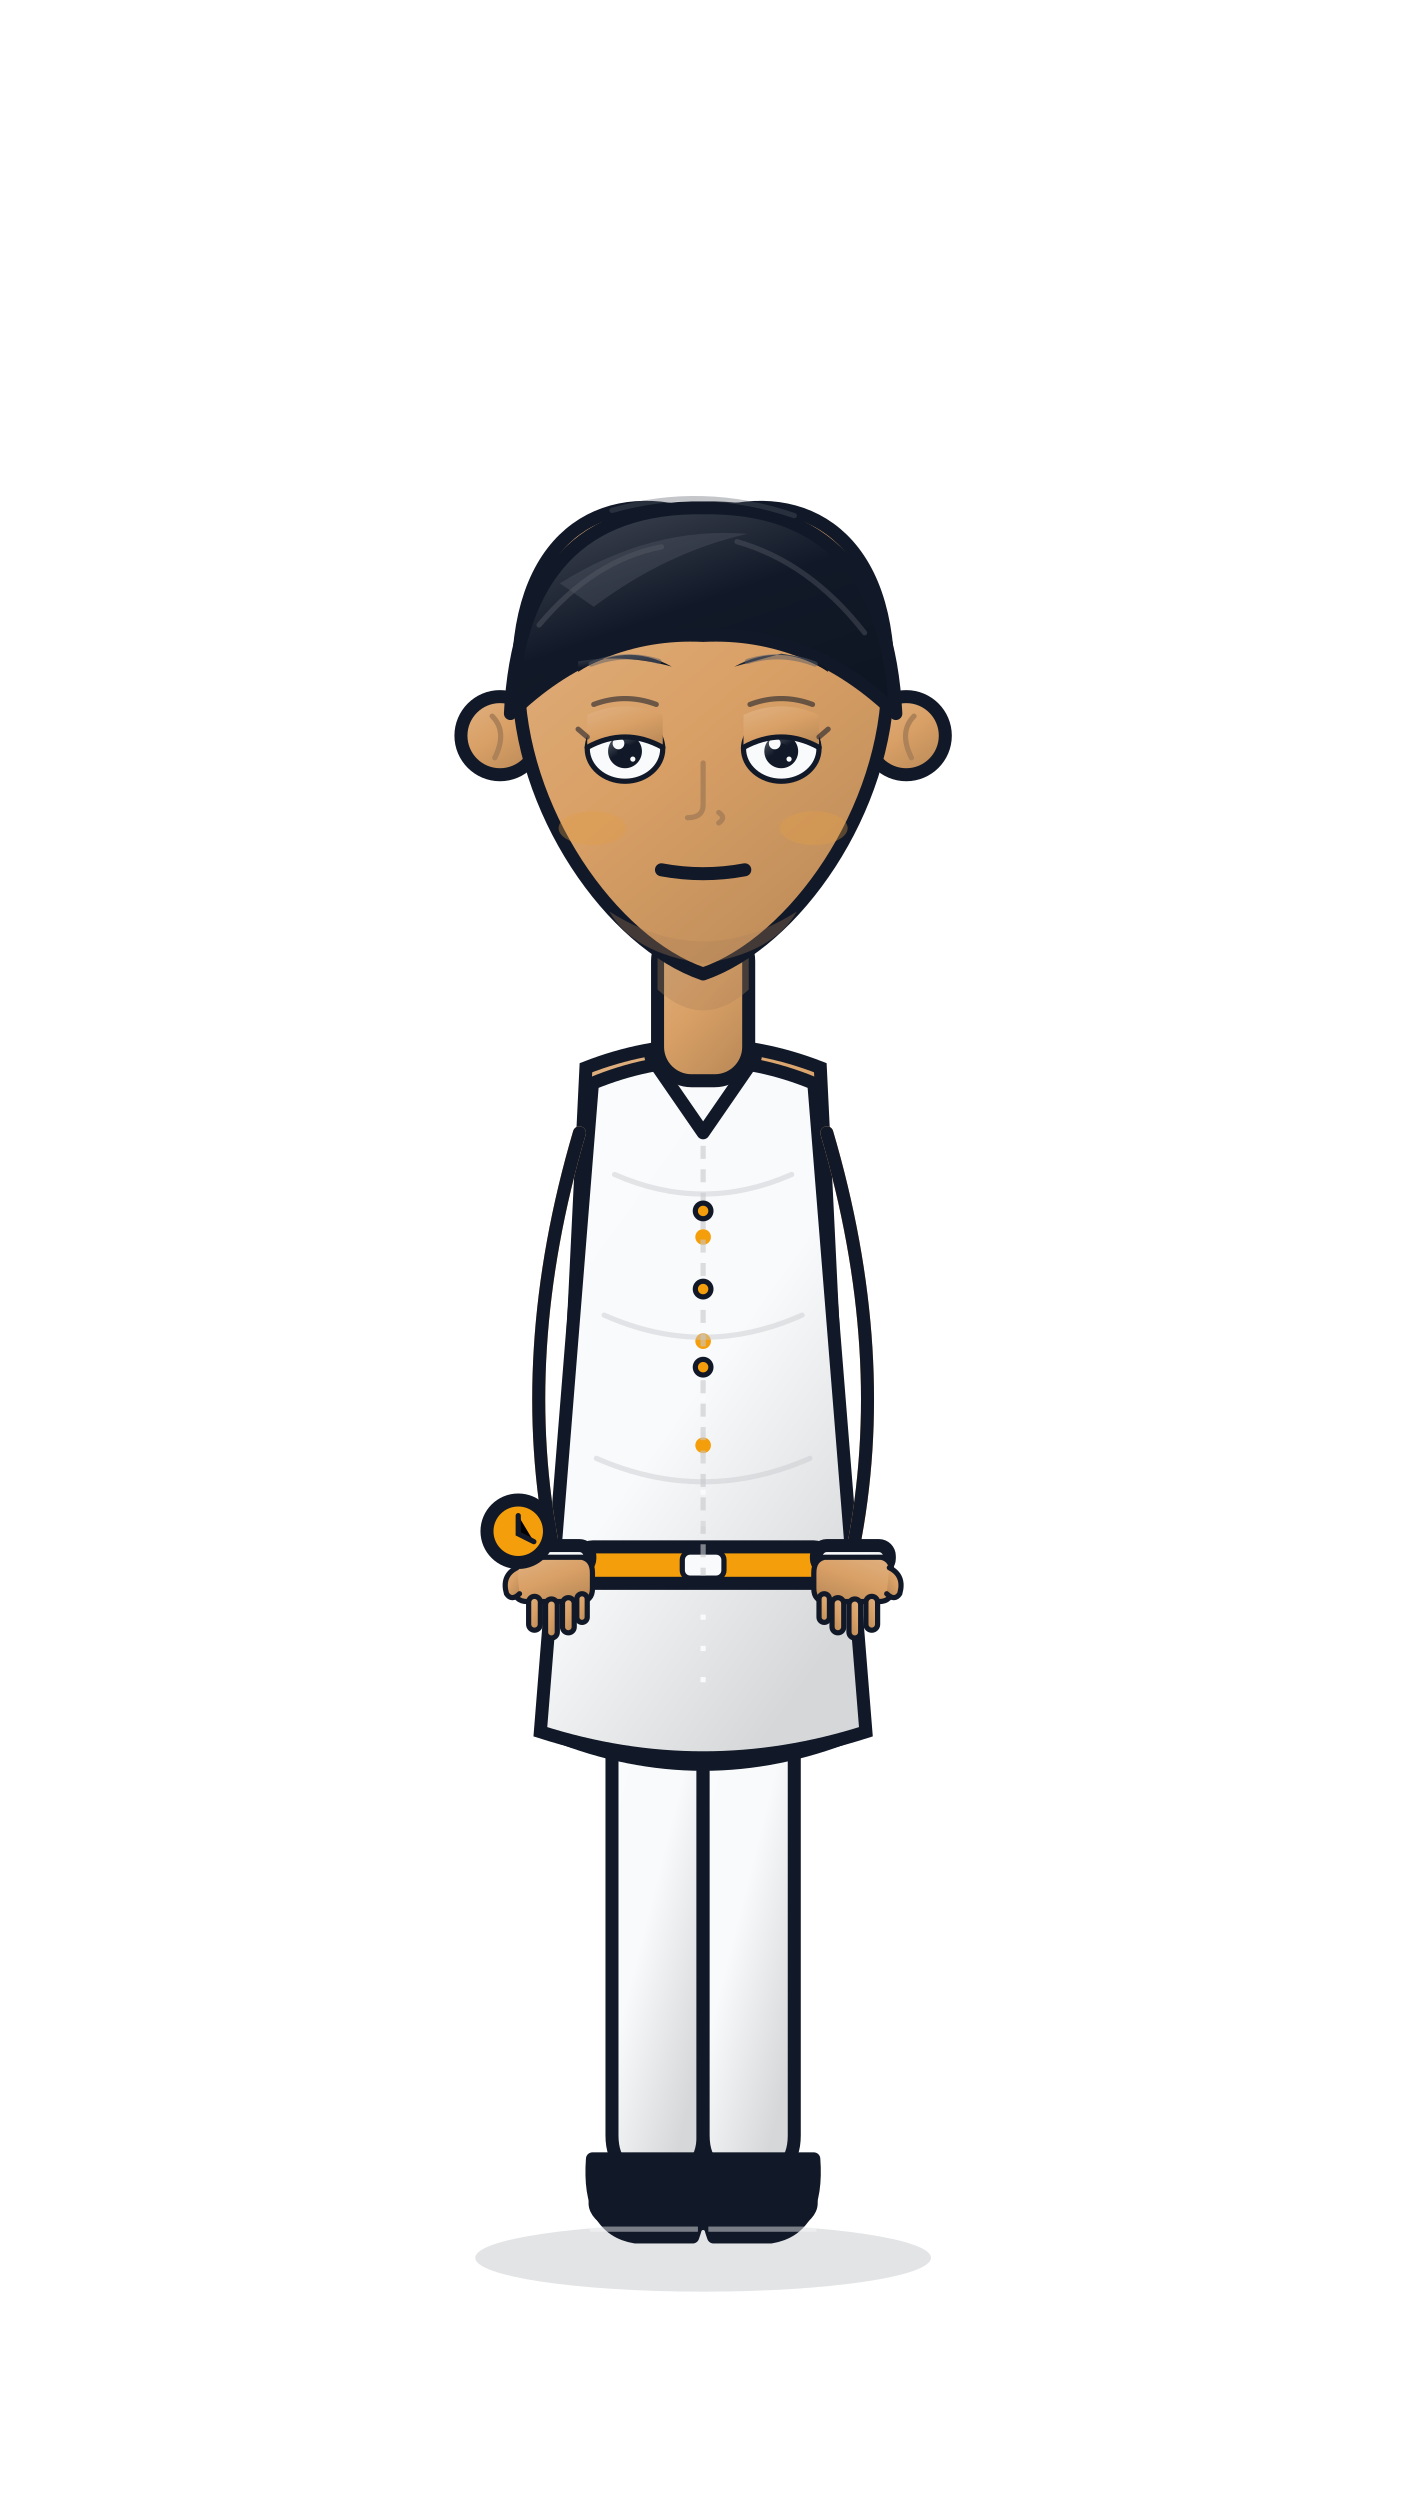
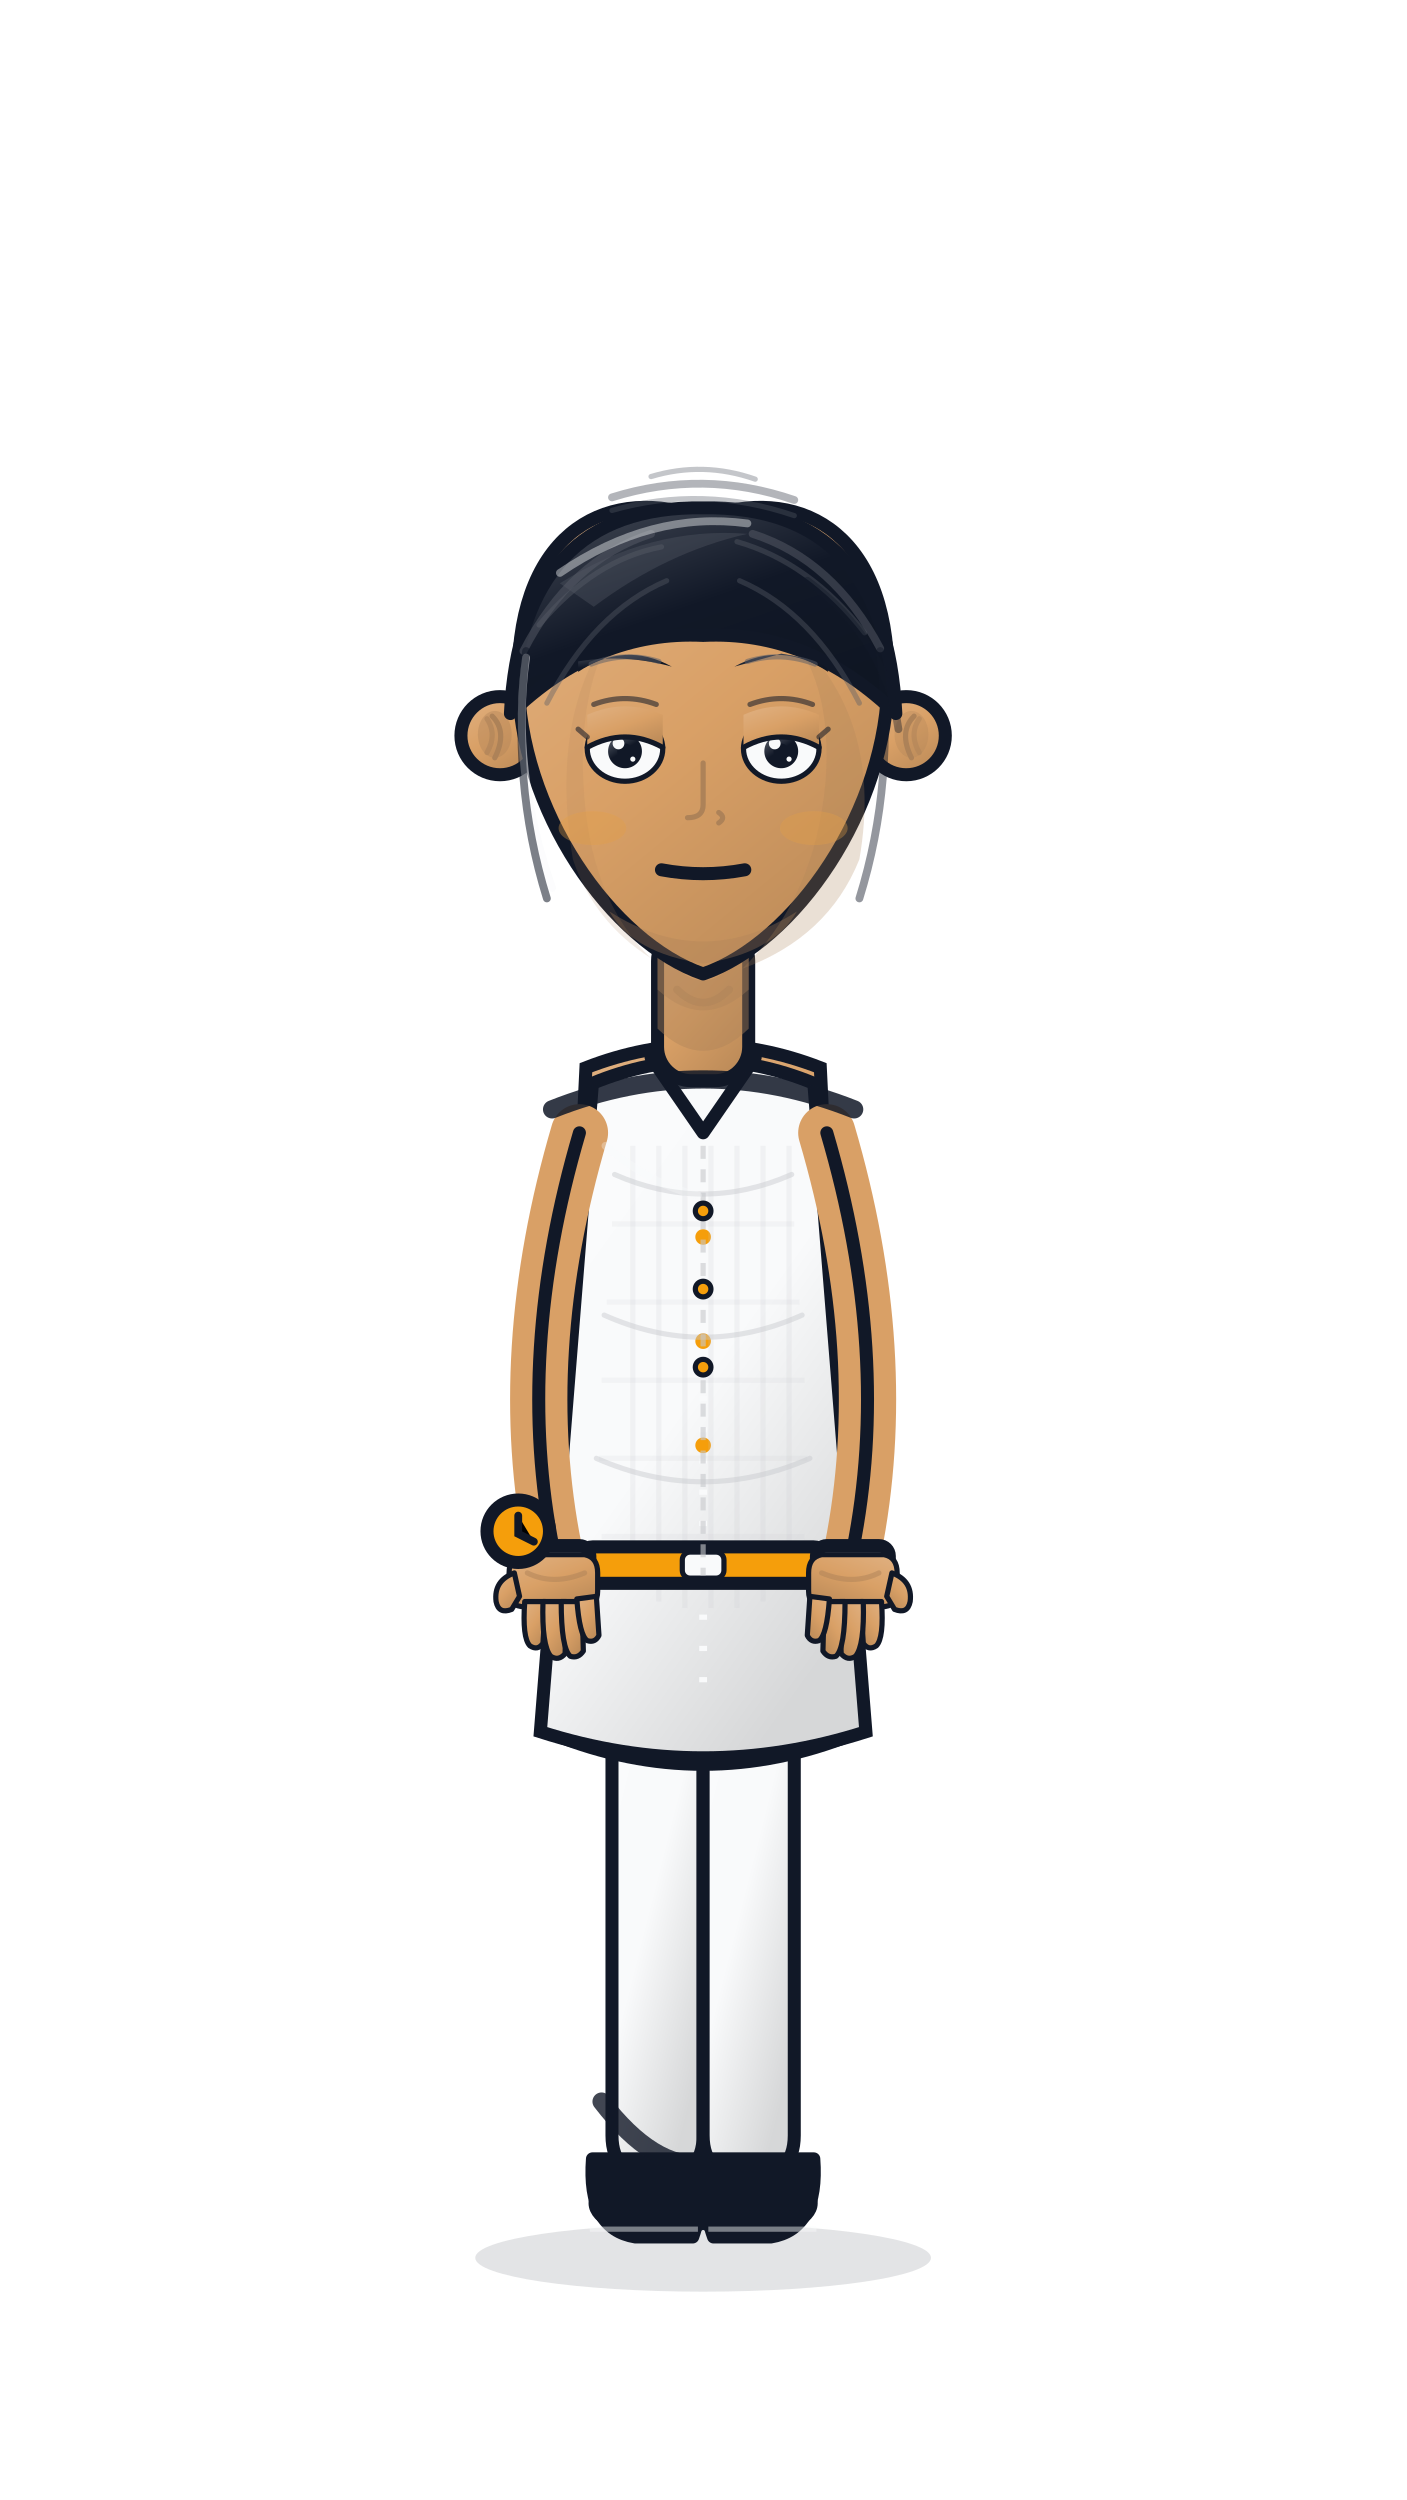
<svg xmlns="http://www.w3.org/2000/svg" width="1080" height="1920" viewBox="0 0 1080 1920">
  <g id="character">
    <defs>
      <linearGradient id="grad-skin-creator-01-candidate-03" x1="0" y1="0" x2="0.65" y2="1">
        <stop offset="0%" stop-color="#E0B182" />
        <stop offset="55%" stop-color="#D9A066" />
        <stop offset="100%" stop-color="#BF8D5A" />
      </linearGradient>
      <linearGradient id="grad-hair-creator-01-candidate-03" x1="0" y1="0" x2="0.65" y2="1">
        <stop offset="0%" stop-color="#454B57" />
        <stop offset="55%" stop-color="#111827" />
        <stop offset="100%" stop-color="#0F1623" />
      </linearGradient>
      <linearGradient id="grad-outfit-creator-01-candidate-03" x1="0" y1="0" x2="0.65" y2="1">
        <stop offset="0%" stop-color="#FAFBFC" />
        <stop offset="55%" stop-color="#F9FAFB" />
        <stop offset="100%" stop-color="#D6D7D8" />
      </linearGradient>
      <linearGradient id="grad-iris-creator-01-candidate-03" x1="0" y1="0" x2="0.65" y2="1">
        <stop offset="0%" stop-color="#646973" />
        <stop offset="55%" stop-color="#111827" />
        <stop offset="100%" stop-color="#111827" />
      </linearGradient>
    </defs>
    <g id="ground_shadow">
      <ellipse cx="540" cy="1734" rx="175" ry="26" fill="#111827" opacity="0.12" />
    </g>
    <g id="body">
      <path d="M470 1245 L470 1640 Q470 1672 505 1672 Q540 1672 540 1640 L540 1245 Z" fill="url(#grad-outfit-creator-01-candidate-03)" stroke="#111827" stroke-width="10" />
      <path d="M540 1245 L540 1640 Q540 1672 575 1672 Q610 1672 610 1640 L610 1245 Z" fill="url(#grad-outfit-creator-01-candidate-03)" stroke="#111827" stroke-width="10" />
      <ellipse cx="505" cy="1692" rx="48" ry="22" fill="#F59E0B" stroke="#111827" stroke-width="10" />
      <ellipse cx="575" cy="1692" rx="48" ry="22" fill="#F59E0B" stroke="#111827" stroke-width="10" />
      <path d="M450 820 Q540 785 630 820 L655 1332 Q540 1378 425 1332 Z" fill="url(#grad-skin-creator-01-candidate-03)" stroke="#111827" stroke-width="10" />
    </g>
    <g id="shoes">
      <path d="M455 1658 Q451 1712 488 1718 L532 1718 Q542 1690 536 1658 Z" fill="#111827" stroke="#111827" stroke-width="10" stroke-linejoin="round" />
      <path d="M544 1658 Q538 1690 548 1718 L592 1718 Q629 1712 625 1658 Z" fill="#111827" stroke="#111827" stroke-width="10" stroke-linejoin="round" />
      <path d="M453 1712 L536 1712" fill="none" stroke="#F9FAFB" stroke-width="4" opacity="0.45" />
      <path d="M544 1712 L627 1712" fill="none" stroke="#F9FAFB" stroke-width="4" opacity="0.45" />
    </g>
    <g id="outfit">
      <path d="M455 832 Q540 797 625 832 L665 1330 Q540 1370 415 1330 Z" fill="url(#grad-outfit-creator-01-candidate-03)" stroke="#111827" stroke-width="10" />
      <path d="M505 815 L540 875 L575 815" fill="none" stroke="#F9FAFB" stroke-width="10" stroke-linejoin="round" />
-       <path d="M540 880 L540 1310" stroke="#F9FAFB" stroke-width="4" stroke-dasharray="4 20" />
+       <path d="M540 880 L540 1310" stroke="#F9FAFB" stroke-width="6" stroke-dasharray="4 20" />
      <circle cx="540" cy="950" r="6" fill="#F59E0B" />
      <circle cx="540" cy="1030" r="6" fill="#F59E0B" />
      <circle cx="540" cy="1110" r="6" fill="#F59E0B" />
+     </g>
+     <g id="fabric_pattern">
+       <path d="M486 880 L486 1200 M506 880 L506 1230 M526 880 L526 1235 M546 880 L546 1235 M566 880 L566 1235 M586 880 L586 1230 M606 880 L606 1200" stroke="#C6C8CC" stroke-width="4" opacity="0.18" />
+       <path d="M470 940 L610 940 M466 1000 L614 1000 M462 1060 L618 1060 M460 1120 L620 1120 M462 1180 L618 1180" stroke="#C6C8CC" stroke-width="4" opacity="0.14" />
    </g>
    <g id="folds">
      <path d="M472 902 Q540 932 608 902" fill="none" stroke="#C6C8CC" stroke-width="4" opacity="0.45" stroke-linecap="round" />
      <path d="M464 1010 Q540 1044 616 1010" fill="none" stroke="#C6C8CC" stroke-width="4" opacity="0.45" stroke-linecap="round" />
      <path d="M458 1120 Q540 1156 622 1120" fill="none" stroke="#C6C8CC" stroke-width="4" opacity="0.45" stroke-linecap="round" />
      <path d="M470 1200 Q540 1228 610 1200" fill="none" stroke="#C6C8CC" stroke-width="4" opacity="0.45" stroke-linecap="round" />
    </g>
    <g id="belt">
      <rect x="445" y="1188" width="190" height="28" rx="10" fill="#F59E0B" stroke="#111827" stroke-width="10" />
      <rect x="524" y="1192" width="32" height="20" rx="6" fill="#F9FAFB" stroke="#111827" stroke-width="4" />
    </g>
    <g id="collar">
      <path d="M500 812 L540 870 L580 812 L560 800 Q540 818 520 800 Z" fill="#F9FAFB" stroke="#111827" stroke-width="10" stroke-linejoin="round" />
    </g>
    <g id="placket">
      <path d="M540 880 L540 1210" fill="none" stroke="#C6C8CC" stroke-width="4" stroke-dasharray="10 8" opacity="0.60" />
      <circle cx="540" cy="930" r="6" fill="#F59E0B" stroke="#111827" stroke-width="4" />
      <circle cx="540" cy="990" r="6" fill="#F59E0B" stroke="#111827" stroke-width="4" />
      <circle cx="540" cy="1050" r="6" fill="#F59E0B" stroke="#111827" stroke-width="4" />
    </g>
    <g id="arms">
-       <path d="M445 870 Q395 1040 425 1190" fill="none" stroke="#D9A066" stroke-width="10" stroke-linecap="round" />
+       <path d="M445 870 Q395 1040 425 1190" fill="none" stroke="#D9A066" stroke-width="44" stroke-linecap="round" />
      <path d="M445 870 Q395 1040 425 1190" fill="none" stroke="#111827" stroke-width="10" stroke-linecap="round" />
-       <path d="M635 870 Q685 1040 655 1190" fill="none" stroke="#D9A066" stroke-width="10" stroke-linecap="round" />
+       <path d="M635 870 Q685 1040 655 1190" fill="none" stroke="#D9A066" stroke-width="44" stroke-linecap="round" />
      <path d="M635 870 Q685 1040 655 1190" fill="none" stroke="#111827" stroke-width="10" stroke-linecap="round" />
    </g>
    <g id="cuffs">
      <g transform="translate(425,1196)">
        <rect x="-28" y="-9" width="56" height="18" rx="8" fill="url(#grad-outfit-creator-01-candidate-03)" stroke="#111827" stroke-width="10" />
      </g>
      <g transform="translate(655,1196) rotate(0)">
        <rect x="-28" y="-9" width="56" height="18" rx="8" fill="url(#grad-outfit-creator-01-candidate-03)" stroke="#111827" stroke-width="10" />
      </g>
    </g>
    <g id="hands">
      <g transform="translate(425,1200)">
-         <path d="M-22 -4 Q-30 -2 -30 8 L-30 20 Q-30 30 -20 30 L20 30 Q30 30 30 20 L30 8 Q30 -2 22 -4 Z" fill="url(#grad-skin-creator-01-candidate-03)" stroke="#111827" stroke-width="4" stroke-linejoin="round" />
-         <rect x="-19" y="26" width="9" height="26" rx="4.5" fill="url(#grad-skin-creator-01-candidate-03)" stroke="#111827" stroke-width="4" />
-         <rect x="-6" y="28" width="9" height="30" rx="4.5" fill="url(#grad-skin-creator-01-candidate-03)" stroke="#111827" stroke-width="4" />
-         <rect x="7" y="27" width="9" height="27" rx="4.5" fill="url(#grad-skin-creator-01-candidate-03)" stroke="#111827" stroke-width="4" />
-         <rect x="18" y="24" width="8" height="22" rx="4" fill="url(#grad-skin-creator-01-candidate-03)" stroke="#111827" stroke-width="4" />
-         <path d="M-28 4 Q-40 10 -36 24 Q-32 30 -26 24" fill="url(#grad-skin-creator-01-candidate-03)" stroke="#111827" stroke-width="4" stroke-linecap="round" />
+         <g data-fingers="5">
+           <path d="M-24 -6 Q-34 -4 -34 8 L-34 22 Q-34 34 -22 34 L22 34 Q34 34 34 22 L34 8 Q34 -4 24 -6 Z" fill="url(#grad-skin-creator-01-candidate-03)" stroke="#111827" stroke-width="4" stroke-linejoin="round" />
+           <path d="M-22 30 Q-24 58 -18 64 Q-12 68 -8 62 L-6 30 Z" fill="url(#grad-skin-creator-01-candidate-03)" stroke="#111827" stroke-width="4" stroke-linejoin="round" />
+           <path d="M-8 30 Q-9 64 -2 72 Q4 76 9 70 L10 30 Z" fill="url(#grad-skin-creator-01-candidate-03)" stroke="#111827" stroke-width="4" stroke-linejoin="round" />
+           <path d="M6 30 Q6 66 13 72 Q19 74 23 68 L22 30 Z" fill="url(#grad-skin-creator-01-candidate-03)" stroke="#111827" stroke-width="4" stroke-linejoin="round" />
+           <path d="M18 28 Q20 56 26 60 Q32 62 35 56 L33 26 Z" fill="url(#grad-skin-creator-01-candidate-03)" stroke="#111827" stroke-width="4" stroke-linejoin="round" />
+           <path d="M-30 8 Q-46 14 -44 30 Q-42 40 -32 36 L-26 26 Z" fill="url(#grad-skin-creator-01-candidate-03)" stroke="#111827" stroke-width="4" stroke-linejoin="round" />
+           <path d="M-20 8 Q0 18 24 8" fill="none" stroke="#AD8258" stroke-width="4" opacity="0.5" stroke-linecap="round" />
+         </g>
      </g>
      <g transform="translate(655,1200) rotate(0) scale(-1,1)">
-         <path d="M-22 -4 Q-30 -2 -30 8 L-30 20 Q-30 30 -20 30 L20 30 Q30 30 30 20 L30 8 Q30 -2 22 -4 Z" fill="url(#grad-skin-creator-01-candidate-03)" stroke="#111827" stroke-width="4" stroke-linejoin="round" />
-         <rect x="-19" y="26" width="9" height="26" rx="4.5" fill="url(#grad-skin-creator-01-candidate-03)" stroke="#111827" stroke-width="4" />
-         <rect x="-6" y="28" width="9" height="30" rx="4.5" fill="url(#grad-skin-creator-01-candidate-03)" stroke="#111827" stroke-width="4" />
-         <rect x="7" y="27" width="9" height="27" rx="4.5" fill="url(#grad-skin-creator-01-candidate-03)" stroke="#111827" stroke-width="4" />
-         <rect x="18" y="24" width="8" height="22" rx="4" fill="url(#grad-skin-creator-01-candidate-03)" stroke="#111827" stroke-width="4" />
-         <path d="M-28 4 Q-40 10 -36 24 Q-32 30 -26 24" fill="url(#grad-skin-creator-01-candidate-03)" stroke="#111827" stroke-width="4" stroke-linecap="round" />
+         <g data-fingers="5">
+           <path d="M-24 -6 Q-34 -4 -34 8 L-34 22 Q-34 34 -22 34 L22 34 Q34 34 34 22 L34 8 Q34 -4 24 -6 Z" fill="url(#grad-skin-creator-01-candidate-03)" stroke="#111827" stroke-width="4" stroke-linejoin="round" />
+           <path d="M-22 30 Q-24 58 -18 64 Q-12 68 -8 62 L-6 30 Z" fill="url(#grad-skin-creator-01-candidate-03)" stroke="#111827" stroke-width="4" stroke-linejoin="round" />
+           <path d="M-8 30 Q-9 64 -2 72 Q4 76 9 70 L10 30 Z" fill="url(#grad-skin-creator-01-candidate-03)" stroke="#111827" stroke-width="4" stroke-linejoin="round" />
+           <path d="M6 30 Q6 66 13 72 Q19 74 23 68 L22 30 Z" fill="url(#grad-skin-creator-01-candidate-03)" stroke="#111827" stroke-width="4" stroke-linejoin="round" />
+           <path d="M18 28 Q20 56 26 60 Q32 62 35 56 L33 26 Z" fill="url(#grad-skin-creator-01-candidate-03)" stroke="#111827" stroke-width="4" stroke-linejoin="round" />
+           <path d="M-30 8 Q-46 14 -44 30 Q-42 40 -32 36 L-26 26 Z" fill="url(#grad-skin-creator-01-candidate-03)" stroke="#111827" stroke-width="4" stroke-linejoin="round" />
+           <path d="M-20 8 Q0 18 24 8" fill="none" stroke="#AD8258" stroke-width="4" opacity="0.5" stroke-linecap="round" />
+         </g>
      </g>
    </g>
    <g id="neck">
      <rect x="505" y="712" width="70" height="118" rx="26" fill="url(#grad-skin-creator-01-candidate-03)" stroke="#111827" stroke-width="10" />
      <path d="M505 724 Q540 770 575 724 L575 760 Q540 792 505 760 Z" fill="#AD8258" opacity="0.35" />
+     </g>
+     <g id="neck_shading">
+       <path d="M505 724 Q540 782 575 724 L575 790 Q540 824 505 790 Z" fill="#AD8258" opacity="0.42" />
+       <path d="M520 760 Q540 780 560 760" fill="none" stroke="#AD8258" stroke-width="6" opacity="0.45" stroke-linecap="round" />
    </g>
    <g id="head">
      <circle cx="384" cy="565" r="30" fill="url(#grad-skin-creator-01-candidate-03)" stroke="#111827" stroke-width="10" />
      <circle cx="696" cy="565" r="30" fill="url(#grad-skin-creator-01-candidate-03)" stroke="#111827" stroke-width="10" />
      <path d="M398 520 C398 405 470 372 540 398 C610 372 682 405 682 520 C682 622 610 724 540 748 C470 724 398 622 398 520 Z" fill="url(#grad-skin-creator-01-candidate-03)" stroke="#111827" stroke-width="10" stroke-linejoin="round" />
    </g>
+     <g id="inner_shadow">
+       <path d="M600 480 Q680 545 660 660 Q636 720 570 744 Q626 690 634 600 Q640 520 600 480 Z" fill="#AD8258" opacity="0.25" />
+       <path d="M480 470 Q420 540 440 660 Q456 708 500 736 Q452 690 448 600 Q444 520 480 470 Z" fill="#AD8258" opacity="0.16" />
+     </g>
    <g id="ears">
      <path d="M378 550 Q390 562 380 582" fill="none" stroke="#AD8258" stroke-width="4" stroke-linecap="round" />
      <path d="M702 550 Q690 562 700 582" fill="none" stroke="#AD8258" stroke-width="4" stroke-linecap="round" />
    </g>
+     <g id="ear_shading">
+       <ellipse cx="380" cy="564" rx="13" ry="18" fill="#AD8258" opacity="0.38" />
+       <ellipse cx="700" cy="564" rx="13" ry="18" fill="#AD8258" opacity="0.30" />
+       <path d="M374 552 Q382 564 374 578" fill="none" stroke="#AD8258" stroke-width="4" opacity="0.6" stroke-linecap="round" />
+       <path d="M706 552 Q698 564 706 578" fill="none" stroke="#AD8258" stroke-width="4" opacity="0.5" stroke-linecap="round" />
+     </g>
    <g id="jaw_shadow">
      <path d="M468 700 Q540 746 612 700 Q594 732 540 740 Q486 732 468 700 Z" fill="#AD8258" opacity="0.32" />
    </g>
    <g id="hairline_shadow">
      <path d="M402 505 Q470 470 540 468 Q610 470 678 505 Q610 490 540 490 Q470 490 402 505 Z" fill="#AD8258" opacity="0.45" />
    </g>
    <g id="hair">
      <path d="M392 548 Q400 388 540 390 Q680 388 688 548 Q622 484 540 488 Q458 484 392 548 Z" fill="url(#grad-hair-creator-01-candidate-03)" stroke="#111827" stroke-width="10" stroke-linejoin="round" />
-       <path d="M404 520 Q430 495 470 488" fill="none" stroke="#111827" stroke-width="4" opacity="0.3" />
+       <path d="M404 520 Q430 495 470 488" fill="none" stroke="#111827" stroke-width="6" opacity="0.3" />
    </g>
    <g id="hair_strands">
      <path d="M414 480 Q456 430 508 420" fill="none" stroke="#575C67" stroke-width="4" opacity="0.45" stroke-linecap="round" />
      <path d="M566 416 Q622 432 664 486" fill="none" stroke="#575C67" stroke-width="4" opacity="0.40" stroke-linecap="round" />
      <path d="M470 392 Q540 372 610 396" fill="none" stroke="#575C67" stroke-width="4" opacity="0.35" stroke-linecap="round" />
    </g>
    <g id="hair_highlight">
      <path d="M430 448 Q500 404 574 410 Q512 424 456 466 Z" fill="#575C67" opacity="0.35" />
+     </g>
+     <g id="hair_strands_02">
+       <path d="M402 500 Q438 430 500 410" fill="none" stroke="#575C67" stroke-width="6" opacity="0.5" stroke-linecap="round" />
+       <path d="M420 540 Q456 470 512 446" fill="none" stroke="#575C67" stroke-width="4" opacity="0.4" stroke-linecap="round" />
+     </g>
+     <g id="hair_strands_03">
+       <path d="M676 498 Q640 430 578 410" fill="none" stroke="#575C67" stroke-width="6" opacity="0.5" stroke-linecap="round" />
+       <path d="M660 540 Q624 470 568 446" fill="none" stroke="#575C67" stroke-width="4" opacity="0.4" stroke-linecap="round" />
+     </g>
+     <g id="hair_strands_04">
+       <path d="M470 382 Q540 360 610 384" fill="none" stroke="#575C67" stroke-width="6" opacity="0.45" stroke-linecap="round" />
+       <path d="M500 366 Q540 354 580 368" fill="none" stroke="#575C67" stroke-width="4" opacity="0.35" stroke-linecap="round" />
+     </g>
+     <g id="rim_light">
+       <path d="M404 505 Q392 590 424 682" fill="none" stroke="#F9FAFB" stroke-width="6" opacity="0.55" stroke-linecap="round" />
+       <path d="M430 440 Q500 392 574 402" fill="none" stroke="#F9FAFB" stroke-width="6" opacity="0.42" stroke-linecap="round" />
+       <path d="M465 880 Q500 910 536 918" fill="none" stroke="#F9FAFB" stroke-width="6" opacity="0.30" stroke-linecap="round" />
    </g>
    <g id="brows">
      <path d="M444 516 Q480 492 516 512 Q480 502 444 508 Z" fill="url(#grad-hair-creator-01-candidate-03)" />
      <path d="M564 512 Q600 492 636 516 Q636 508 600 502 Z" fill="url(#grad-hair-creator-01-candidate-03)" />
    </g>
    <g id="brow_detail">
      <path d="M454 510 Q480 500 506 508" fill="none" stroke="#575C67" stroke-width="4" opacity="0.5" stroke-linecap="round" />
      <path d="M574 508 Q600 500 626 510" fill="none" stroke="#575C67" stroke-width="4" opacity="0.5" stroke-linecap="round" />
    </g>
    <g id="eyes">
      <ellipse cx="480" cy="575" rx="29" ry="25" fill="#F9FAFB" stroke="#111827" stroke-width="4" />
      <ellipse cx="600" cy="575" rx="29" ry="25" fill="#F9FAFB" stroke="#111827" stroke-width="4" />
    </g>
    <g id="iris">
      <circle cx="480" cy="577" r="13" fill="url(#grad-iris-creator-01-candidate-03)" />
      <circle cx="600" cy="577" r="13" fill="url(#grad-iris-creator-01-candidate-03)" />
    </g>
    <g id="pupils">
      <circle cx="480" cy="577" r="6" fill="#111827" />
      <circle cx="600" cy="577" r="6" fill="#111827" />
    </g>
    <g id="eye_highlights">
      <circle cx="475" cy="571" r="4.5" fill="#F9FAFB" />
      <circle cx="486" cy="583" r="2" fill="#F9FAFB" />
      <circle cx="595" cy="571" r="4.5" fill="#F9FAFB" />
      <circle cx="606" cy="583" r="2" fill="#F9FAFB" />
    </g>
    <g id="eyelids">
      <path d="M451 574 Q480 558 509 574 L509 549 Q480 536 451 549 Z" fill="url(#grad-skin-creator-01-candidate-03)" />
      <path d="M571 574 Q600 558 629 574 L629 549 Q600 536 571 549 Z" fill="url(#grad-skin-creator-01-candidate-03)" />
      <path d="M451 574 Q480 558 509 574" fill="none" stroke="#111827" stroke-width="4" stroke-linecap="round" />
      <path d="M571 574 Q600 558 629 574" fill="none" stroke="#111827" stroke-width="4" stroke-linecap="round" />
    </g>
    <g id="lashes">
      <path d="M456 541 Q480 532 504 541" fill="none" stroke="#111827" stroke-width="4" opacity="0.55" stroke-linecap="round" />
      <path d="M576 541 Q600 532 624 541" fill="none" stroke="#111827" stroke-width="4" opacity="0.55" stroke-linecap="round" />
      <path d="M451 566 L444 560" fill="none" stroke="#111827" stroke-width="4" opacity="0.55" stroke-linecap="round" />
      <path d="M629 566 L636 560" fill="none" stroke="#111827" stroke-width="4" opacity="0.55" stroke-linecap="round" />
    </g>
    <g id="nose">
      <path d="M540 586 L540 618 Q540 628 528 628" fill="none" stroke="#AD8258" stroke-width="4" stroke-linecap="round" />
      <path d="M552 624 Q558 628 552 632" fill="none" stroke="#AD8258" stroke-width="4" stroke-linecap="round" />
    </g>
    <g id="blush">
      <ellipse cx="455" cy="636" rx="26" ry="13" fill="#E39F46" opacity="0.35" />
      <ellipse cx="625" cy="636" rx="26" ry="13" fill="#E39F46" opacity="0.35" />
    </g>
    <g id="mouth">
      <path d="M508 668 Q540 674 572 668" fill="none" stroke="#111827" stroke-width="10" stroke-linecap="round" />
    </g>
    <g id="accessory">
      <circle cx="398" cy="1176" r="24" fill="#F59E0B" stroke="#111827" stroke-width="10" />
-       <path d="M398 1164 L398 1178 L410 1184" stroke="#111827" stroke-width="4" stroke-linecap="round" />
+       <path d="M398 1164 L398 1178 L410 1184" stroke="#111827" stroke-width="6" stroke-linecap="round" />
+     </g>
+     <g id="outline_variation">
+       <path d="M404 500 Q392 600 420 690" fill="none" stroke="#111827" stroke-width="6" opacity="0.55" stroke-linecap="round" />
+       <path d="M676 500 Q688 600 660 690" fill="none" stroke="#111827" stroke-width="6" opacity="0.45" stroke-linecap="round" />
+       <path d="M424 852 Q540 806 656 852" fill="none" stroke="#111827" stroke-width="14" opacity="0.85" stroke-linecap="round" />
+       <path d="M462 1614 Q502 1666 540 1662" fill="none" stroke="#111827" stroke-width="14" opacity="0.8" stroke-linecap="round" />
+       <path d="M620 446 Q680 490 690 560" fill="none" stroke="#111827" stroke-width="6" opacity="0.4" stroke-linecap="round" />
    </g>
  </g>
</svg>
